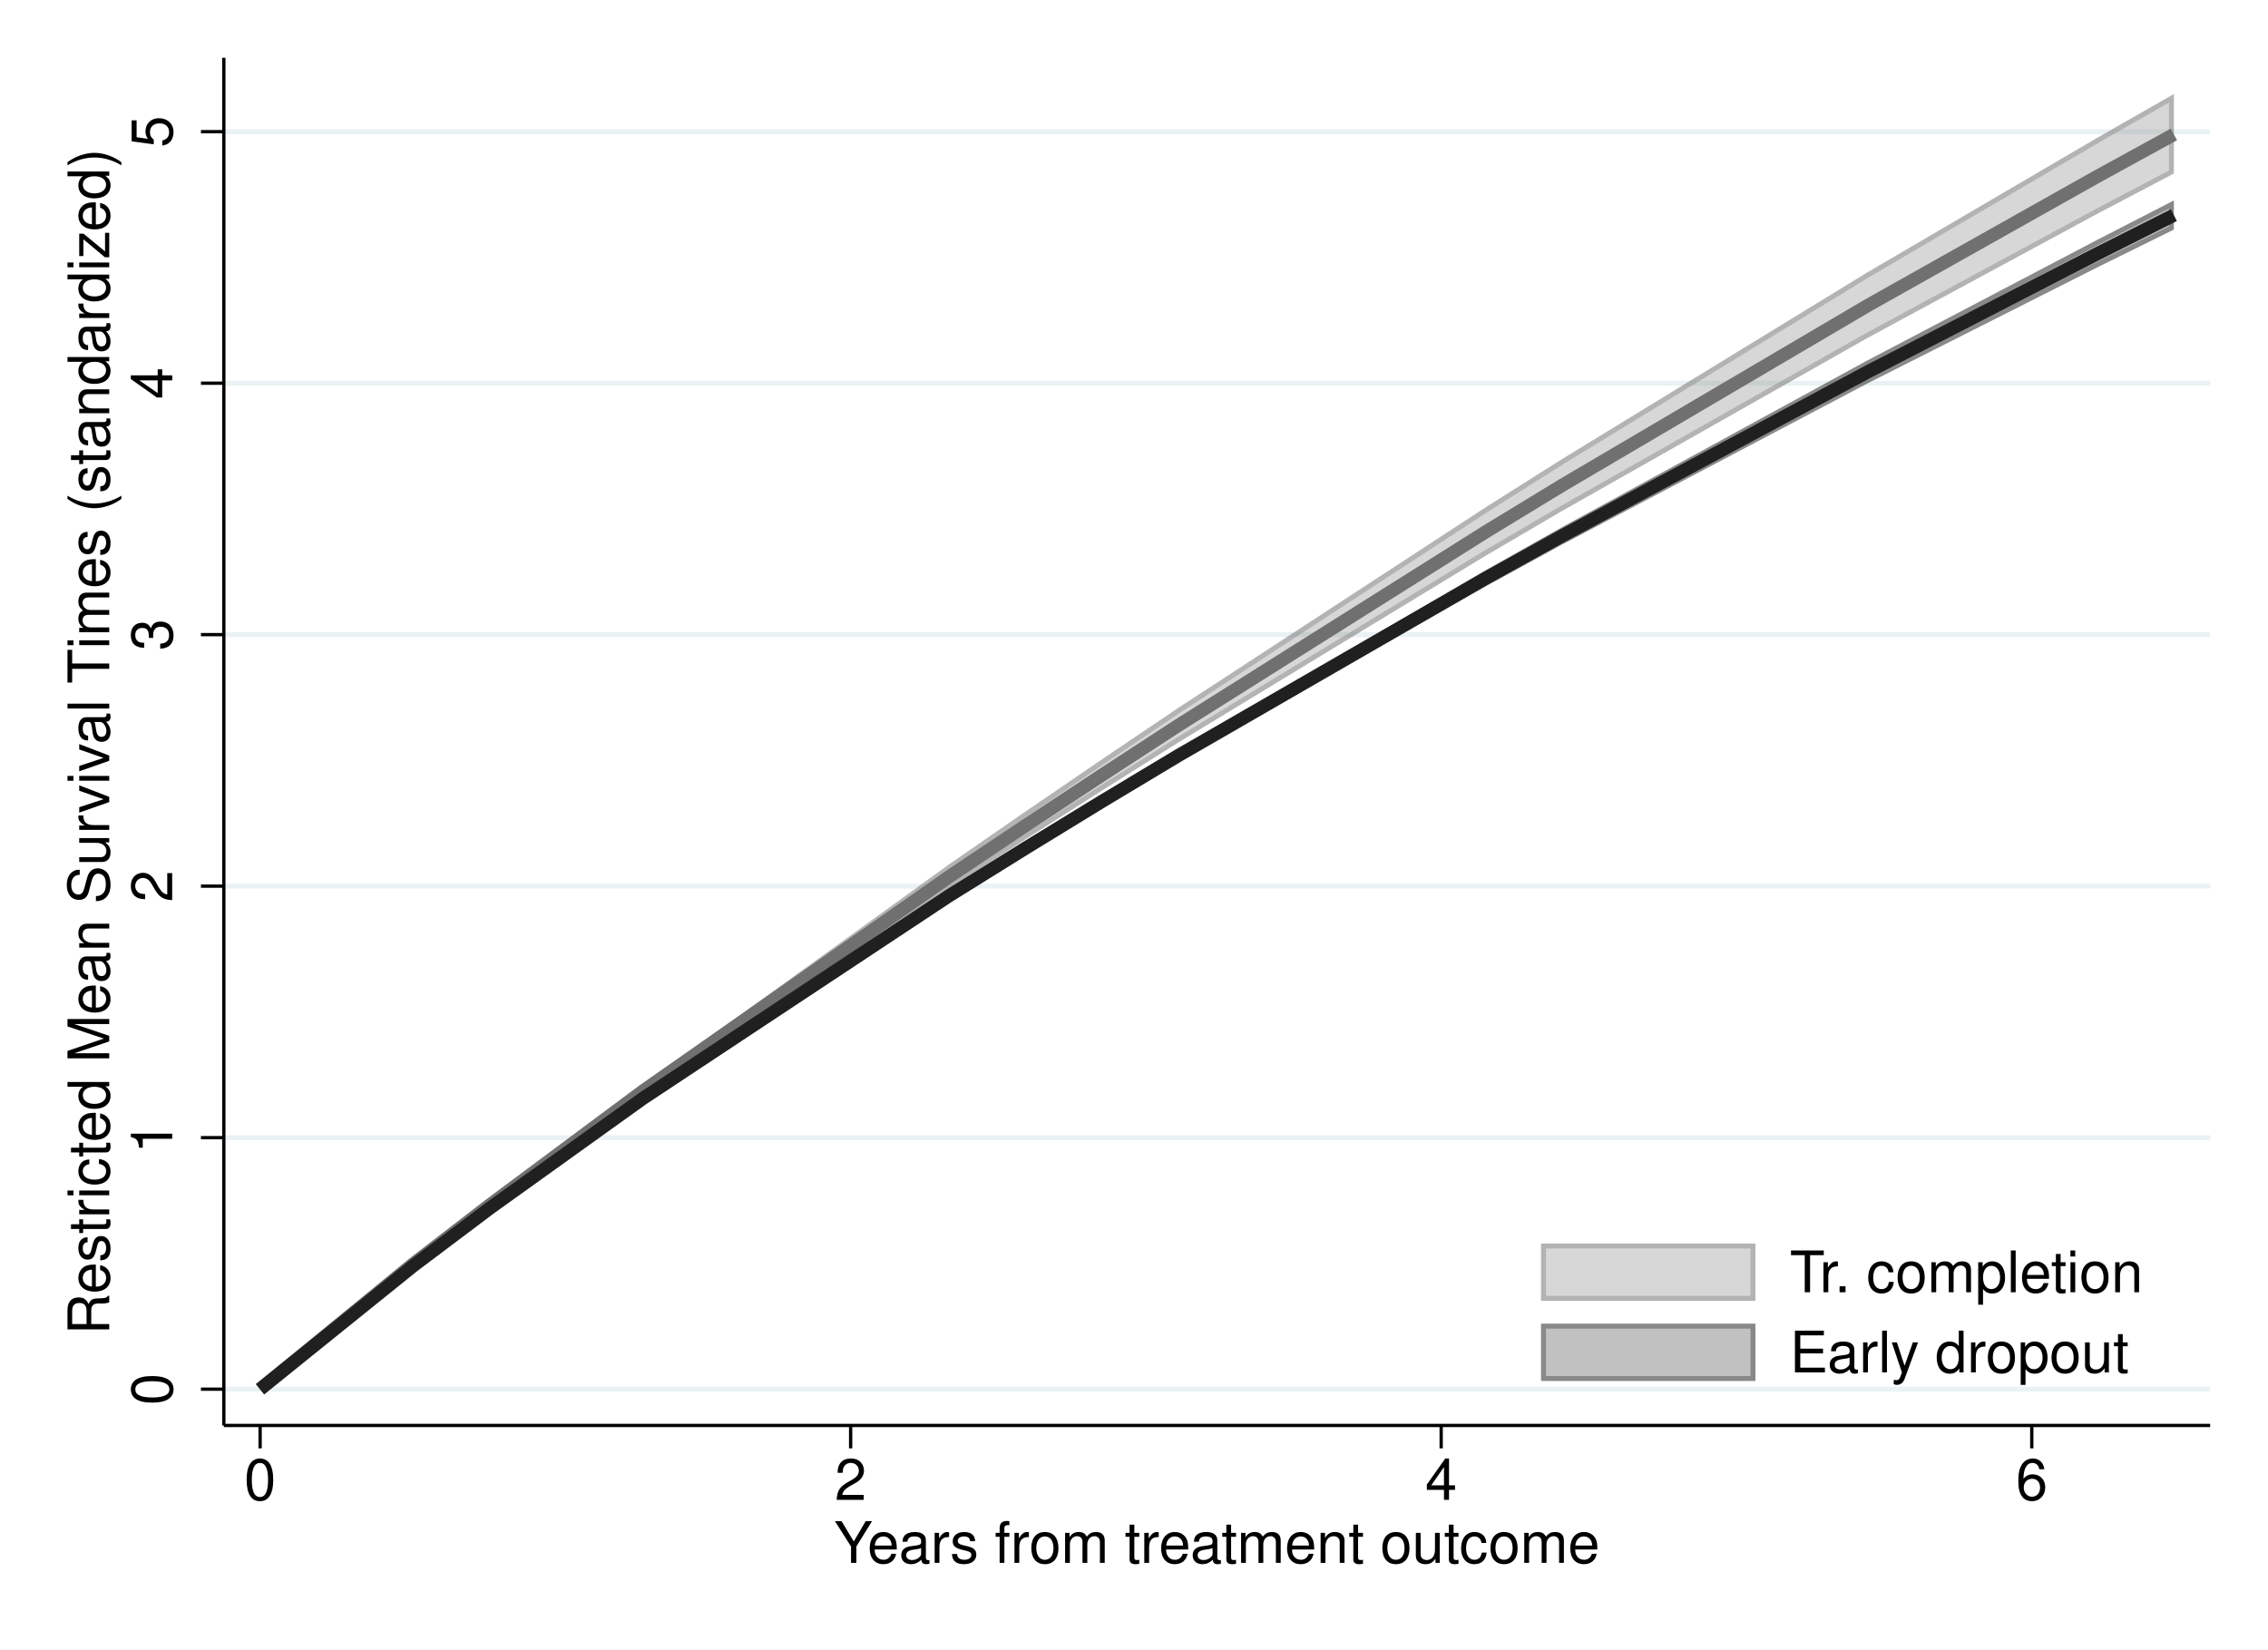
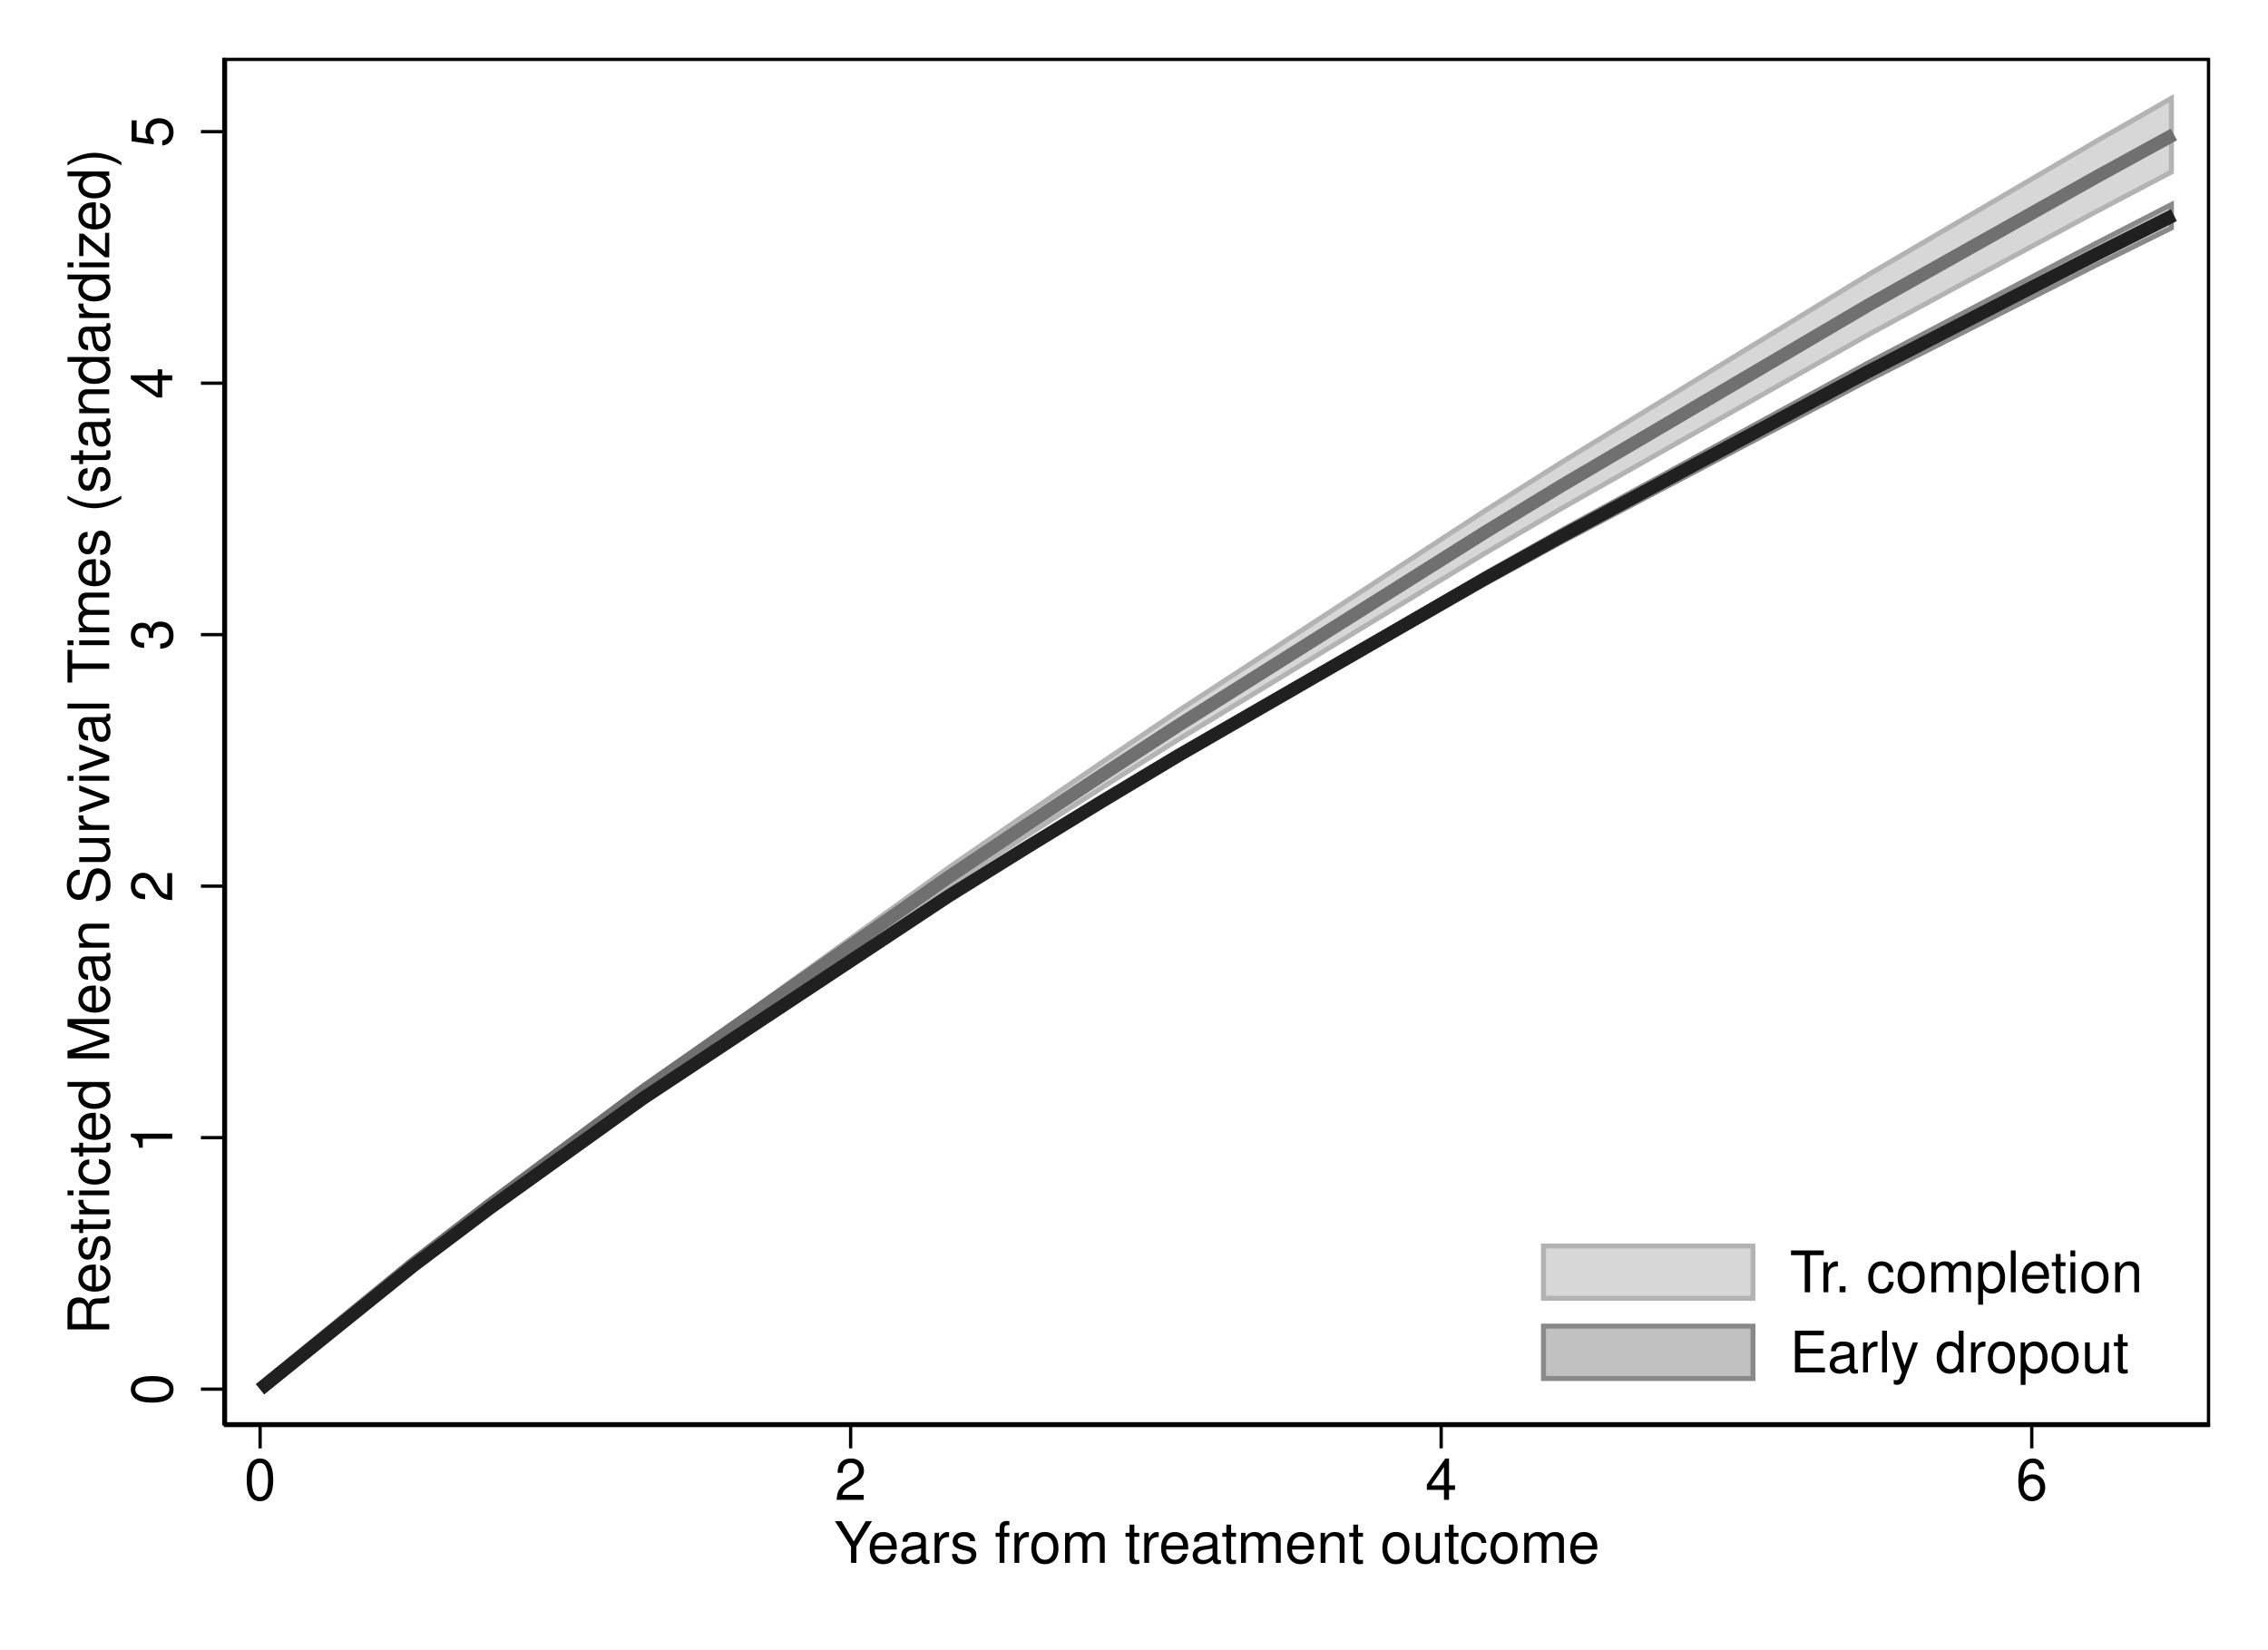
<svg xmlns="http://www.w3.org/2000/svg" xmlns:xlink="http://www.w3.org/1999/xlink" version="1.1" width="5.50in" height="4.00in" viewBox="0 0 3960 2880">
  <rect x="0" y="0" width="3960" height="2880" style="fill:#FFFFFF;stroke:none" />
  <rect x="0.00" y="0.00" width="3959.88" height="2880.00" style="fill:#FFFFFF" />
  <rect x="2.88" y="2.88" width="3954.12" height="2874.24" style="fill:none;stroke:#FFFFFF;stroke-width:5.76" />
  <rect x="390.80" y="100.86" width="3468.22" height="2388.33" style="fill:#FFFFFF" />
-   <rect x="393.68" y="103.74" width="3462.46" height="2382.57" style="fill:none;stroke:#FFFFFF;stroke-width:5.76" />
-   <line x1="390.80" y1="2425.82" x2="3859.02" y2="2425.82" style="stroke:#EAF2F3;stroke-width:8.64" />
-   <line x1="390.80" y1="1986.62" x2="3859.02" y2="1986.62" style="stroke:#EAF2F3;stroke-width:8.64" />
-   <line x1="390.80" y1="1547.42" x2="3859.02" y2="1547.42" style="stroke:#EAF2F3;stroke-width:8.64" />
-   <line x1="390.80" y1="1108.22" x2="3859.02" y2="1108.22" style="stroke:#EAF2F3;stroke-width:8.64" />
-   <line x1="390.80" y1="669.14" x2="3859.02" y2="669.14" style="stroke:#EAF2F3;stroke-width:8.64" />
-   <line x1="390.80" y1="229.93" x2="3859.02" y2="229.93" style="stroke:#EAF2F3;stroke-width:8.64" />
+   <rect x="393.68" y="103.74" width="3462.46" height="2382.57" style="fill:none;stroke:#000000;stroke-width:5.76" />
  <defs>
-     <path id="path_jJlPcDCM" d="M721.46 2209.25 L721.46 2209.25 L855.11 2108.77 L1122.41 1915.21 L1657.14 1552.00 L1790.79 1465.49 L1924.44 1380.23 L2058.09 1296.07 L2592.81 971.10 L2726.46 892.76 L3261.06 589.93 L3662.01 373.24 L3795.66 302.95 L3795.66 164.22 L3662.01 240.58 L3261.06 475.34 L2726.46 802.30 L2592.81 886.70 L2058.09 1235.68 L1924.44 1325.78 L1790.79 1416.98 L1657.14 1509.43 L1122.41 1895.17 L855.11 2099.36 L721.46 2204.55 L721.46 2209.25 Z" stroke-linejoin="round" />
+     <path id="path_tGxRrjBR" d="M721.46 2209.25 L721.46 2209.25 L855.11 2108.77 L1122.41 1915.21 L1657.14 1552.00 L1790.79 1465.49 L1924.44 1380.23 L2058.09 1296.07 L2592.81 971.10 L2726.46 892.76 L3261.06 589.93 L3662.01 373.24 L3795.66 302.95 L3795.66 164.22 L3662.01 240.58 L3261.06 475.34 L2726.46 802.30 L2592.81 886.70 L2058.09 1235.68 L1924.44 1325.78 L1790.79 1416.98 L1657.14 1509.43 L1122.41 1895.17 L855.11 2099.36 L721.46 2204.55 L721.46 2209.25 Z" stroke-linejoin="round" />
  </defs>
  <defs>
-     <clipPath id="clipPath_gLNzOtbT">
-       <use xlink:href="#path_jJlPcDCM" />
+     <clipPath id="clipPath_DvKQmCpZ">
+       <use xlink:href="#path_tGxRrjBR" />
    </clipPath>
  </defs>
-   <use xlink:href="#path_jJlPcDCM" style="stroke:none;fill:#8D8D8D;fill-opacity:0.35" />
-   <use xlink:href="#path_jJlPcDCM" style="fill:none;stroke:#707070;stroke-opacity:0.35;stroke-width:17.28" clip-path="url(#clipPath_gLNzOtbT)" />
+   <use xlink:href="#path_tGxRrjBR" style="stroke:none;fill:#8D8D8D;fill-opacity:0.35" />
+   <use xlink:href="#path_tGxRrjBR" style="fill:none;stroke:#707070;stroke-opacity:0.35;stroke-width:17.28" clip-path="url(#clipPath_DvKQmCpZ)" />
  <defs>
-     <path id="path_ciuHwcRu" d="M721.46 2211.23 L721.46 2211.23 L855.11 2111.36 L1122.41 1921.16 L1657.14 1570.81 L1790.79 1488.51 L1924.44 1407.70 L2058.09 1328.50 L2592.81 1024.56 L2726.46 951.42 L3261.06 669.26 L3662.01 466.80 L3795.66 400.84 L3795.66 350.10 L3662.01 418.78 L3261.06 629.16 L2726.46 921.10 L2592.81 996.47 L2058.09 1309.32 L1924.44 1390.62 L1790.79 1473.41 L1657.14 1557.69 L1122.41 1915.09 L855.11 2108.27 L721.46 2209.50 L721.46 2211.23 Z" stroke-linejoin="round" />
+     <path id="path_fPgvEcSq" d="M721.46 2211.23 L721.46 2211.23 L855.11 2111.36 L1122.41 1921.16 L1657.14 1570.81 L1790.79 1488.51 L1924.44 1407.70 L2058.09 1328.50 L2592.81 1024.56 L2726.46 951.42 L3261.06 669.26 L3662.01 466.80 L3795.66 400.84 L3795.66 350.10 L3662.01 418.78 L3261.06 629.16 L2726.46 921.10 L2592.81 996.47 L2058.09 1309.32 L1924.44 1390.62 L1790.79 1473.41 L1657.14 1557.69 L1122.41 1915.09 L855.11 2108.27 L721.46 2209.50 L721.46 2211.23 Z" stroke-linejoin="round" />
  </defs>
  <defs>
-     <clipPath id="clipPath_EEjuhsRl">
-       <use xlink:href="#path_ciuHwcRu" />
+     <clipPath id="clipPath_SfVcxFrD">
+       <use xlink:href="#path_fPgvEcSq" />
    </clipPath>
  </defs>
-   <use xlink:href="#path_ciuHwcRu" style="stroke:none;fill:#4D4D4D;fill-opacity:0.35" />
-   <use xlink:href="#path_ciuHwcRu" style="fill:none;stroke:#202020;stroke-opacity:0.35;stroke-width:17.28" clip-path="url(#clipPath_EEjuhsRl)" />
+   <use xlink:href="#path_fPgvEcSq" style="stroke:none;fill:#4D4D4D;fill-opacity:0.35" />
+   <use xlink:href="#path_fPgvEcSq" style="fill:none;stroke:#202020;stroke-opacity:0.35;stroke-width:17.28" clip-path="url(#clipPath_SfVcxFrD)" />
  <path d=" M454.04 2425.95 L721.46 2207.03 L855.11 2104.19 L1122.41 1905.31 L1657.01 1531.08 L1790.66 1441.61 L1924.31 1353.37 L2058.09 1266.25 L2592.69 929.64 L2726.34 848.21 L3261.06 533.50 L3662.01 308.02 L3795.66 234.76" stroke-linejoin="round" style="fill:none;stroke:#707070;stroke-width:23.04" />
  <path d=" M454.04 2425.95 L721.46 2210.49 L855.11 2109.88 L1122.41 1918.18 L1657.01 1564.25 L1790.66 1481.09 L1924.31 1399.28 L2058.09 1318.97 L2592.69 1010.57 L2726.34 936.45 L3261.06 649.34 L3662.01 443.04 L3795.66 375.72" stroke-linejoin="round" style="fill:none;stroke:#202020;stroke-width:23.04" />
  <line x1="390.80" y1="2489.19" x2="390.80" y2="100.86" style="stroke:#000000;stroke-width:5.76" />
  <line x1="390.80" y1="2425.82" x2="350.83" y2="2425.82" style="stroke:#000000;stroke-width:5.76" />
  <text x="300.72" y="2425.82" style="font-family:'Helvetica';font-size:99.99px;fill:#000000" transform="rotate(-90 300.72,2425.82)" text-anchor="middle">0</text>
  <line x1="390.80" y1="1986.62" x2="350.83" y2="1986.62" style="stroke:#000000;stroke-width:5.76" />
  <text x="300.72" y="1986.62" style="font-family:'Helvetica';font-size:99.99px;fill:#000000" transform="rotate(-90 300.72,1986.62)" text-anchor="middle">1</text>
  <line x1="390.80" y1="1547.42" x2="350.83" y2="1547.42" style="stroke:#000000;stroke-width:5.76" />
  <text x="300.72" y="1547.42" style="font-family:'Helvetica';font-size:99.99px;fill:#000000" transform="rotate(-90 300.72,1547.42)" text-anchor="middle">2</text>
  <line x1="390.80" y1="1108.22" x2="350.83" y2="1108.22" style="stroke:#000000;stroke-width:5.76" />
  <text x="300.72" y="1108.22" style="font-family:'Helvetica';font-size:99.99px;fill:#000000" transform="rotate(-90 300.72,1108.22)" text-anchor="middle">3</text>
  <line x1="390.80" y1="669.14" x2="350.83" y2="669.14" style="stroke:#000000;stroke-width:5.76" />
  <text x="300.72" y="669.14" style="font-family:'Helvetica';font-size:99.99px;fill:#000000" transform="rotate(-90 300.72,669.14)" text-anchor="middle">4</text>
  <line x1="390.80" y1="229.93" x2="350.83" y2="229.93" style="stroke:#000000;stroke-width:5.76" />
  <text x="300.72" y="229.93" style="font-family:'Helvetica';font-size:99.99px;fill:#000000" transform="rotate(-90 300.72,229.93)" text-anchor="middle">5</text>
  <text x="190.71" y="1294.96" style="font-family:'Helvetica';font-size:99.99px;fill:#000000" transform="rotate(-90 190.71,1294.96)" text-anchor="middle">Restricted Mean Survival Times (standardized)</text>
  <line x1="390.80" y1="2489.19" x2="3859.02" y2="2489.19" style="stroke:#000000;stroke-width:5.76" />
  <line x1="454.16" y1="2489.19" x2="454.16" y2="2529.16" style="stroke:#000000;stroke-width:5.76" />
  <text x="454.16" y="2619.14" style="font-family:'Helvetica';font-size:99.99px;fill:#000000" text-anchor="middle">0</text>
  <line x1="1485.25" y1="2489.19" x2="1485.25" y2="2529.16" style="stroke:#000000;stroke-width:5.76" />
  <text x="1485.25" y="2619.14" style="font-family:'Helvetica';font-size:99.99px;fill:#000000" text-anchor="middle">2</text>
  <line x1="2516.33" y1="2489.19" x2="2516.33" y2="2529.16" style="stroke:#000000;stroke-width:5.76" />
  <text x="2516.33" y="2619.14" style="font-family:'Helvetica';font-size:99.99px;fill:#000000" text-anchor="middle">4</text>
  <line x1="3547.54" y1="2489.19" x2="3547.54" y2="2529.16" style="stroke:#000000;stroke-width:5.76" />
  <text x="3547.54" y="2619.14" style="font-family:'Helvetica';font-size:99.99px;fill:#000000" text-anchor="middle">6</text>
  <text x="2124.91" y="2729.16" style="font-family:'Helvetica';font-size:99.99px;fill:#000000" text-anchor="middle">Years from treatment outcome</text>
  <rect x="2690.70" y="2171.51" width="374.34" height="99.99" style="fill:#8D8D8D;fill-opacity:0.35" />
  <rect x="2695.02" y="2175.83" width="365.70" height="91.35" style="fill:none;stroke:#707070;stroke-opacity:0.35;stroke-width:8.64" />
  <rect x="2690.70" y="2311.47" width="374.34" height="99.99" style="fill:#4D4D4D;fill-opacity:0.35" />
  <rect x="2695.02" y="2315.79" width="365.70" height="91.35" style="fill:none;stroke:#202020;stroke-opacity:0.35;stroke-width:8.64" />
  <text x="3125.06" y="2256.53" style="font-family:'Helvetica';font-size:99.99px;fill:#000000">Tr. completion</text>
  <text x="3125.06" y="2396.50" style="font-family:'Helvetica';font-size:99.99px;fill:#000000">Early dropout</text>
</svg>
